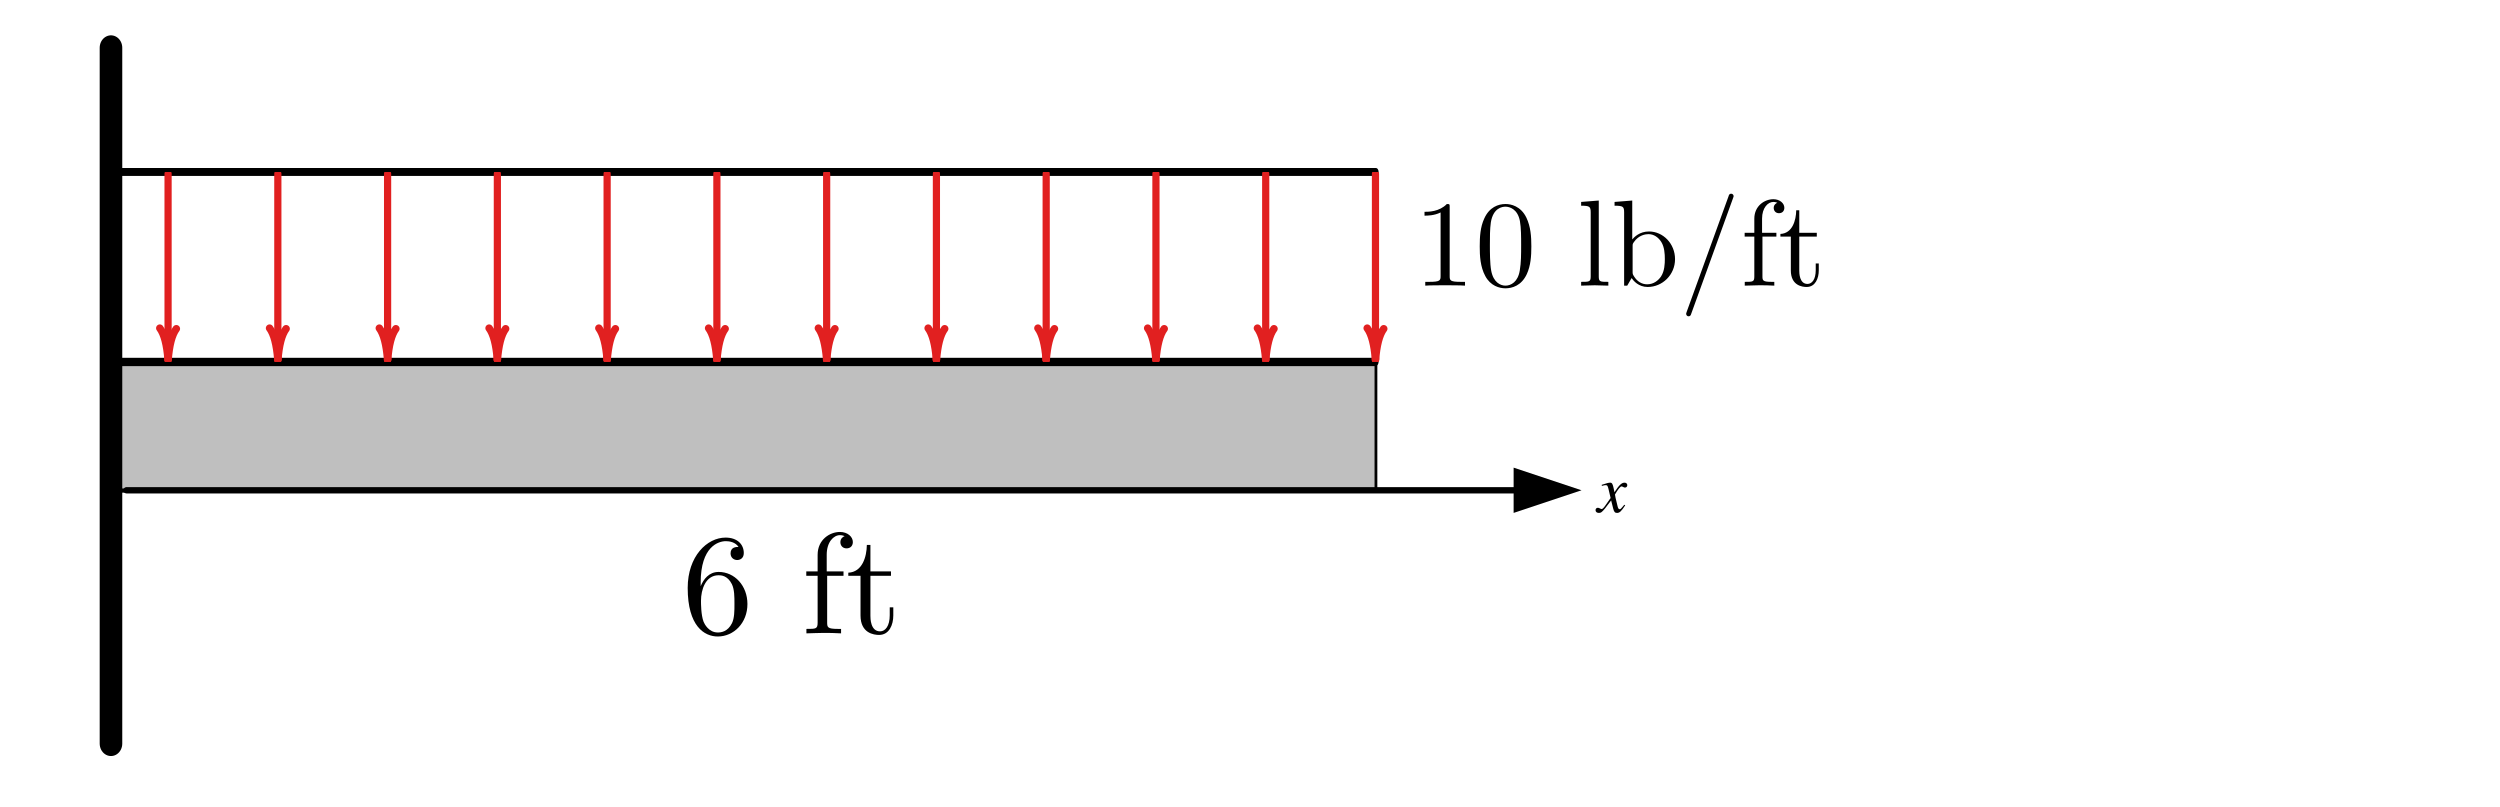
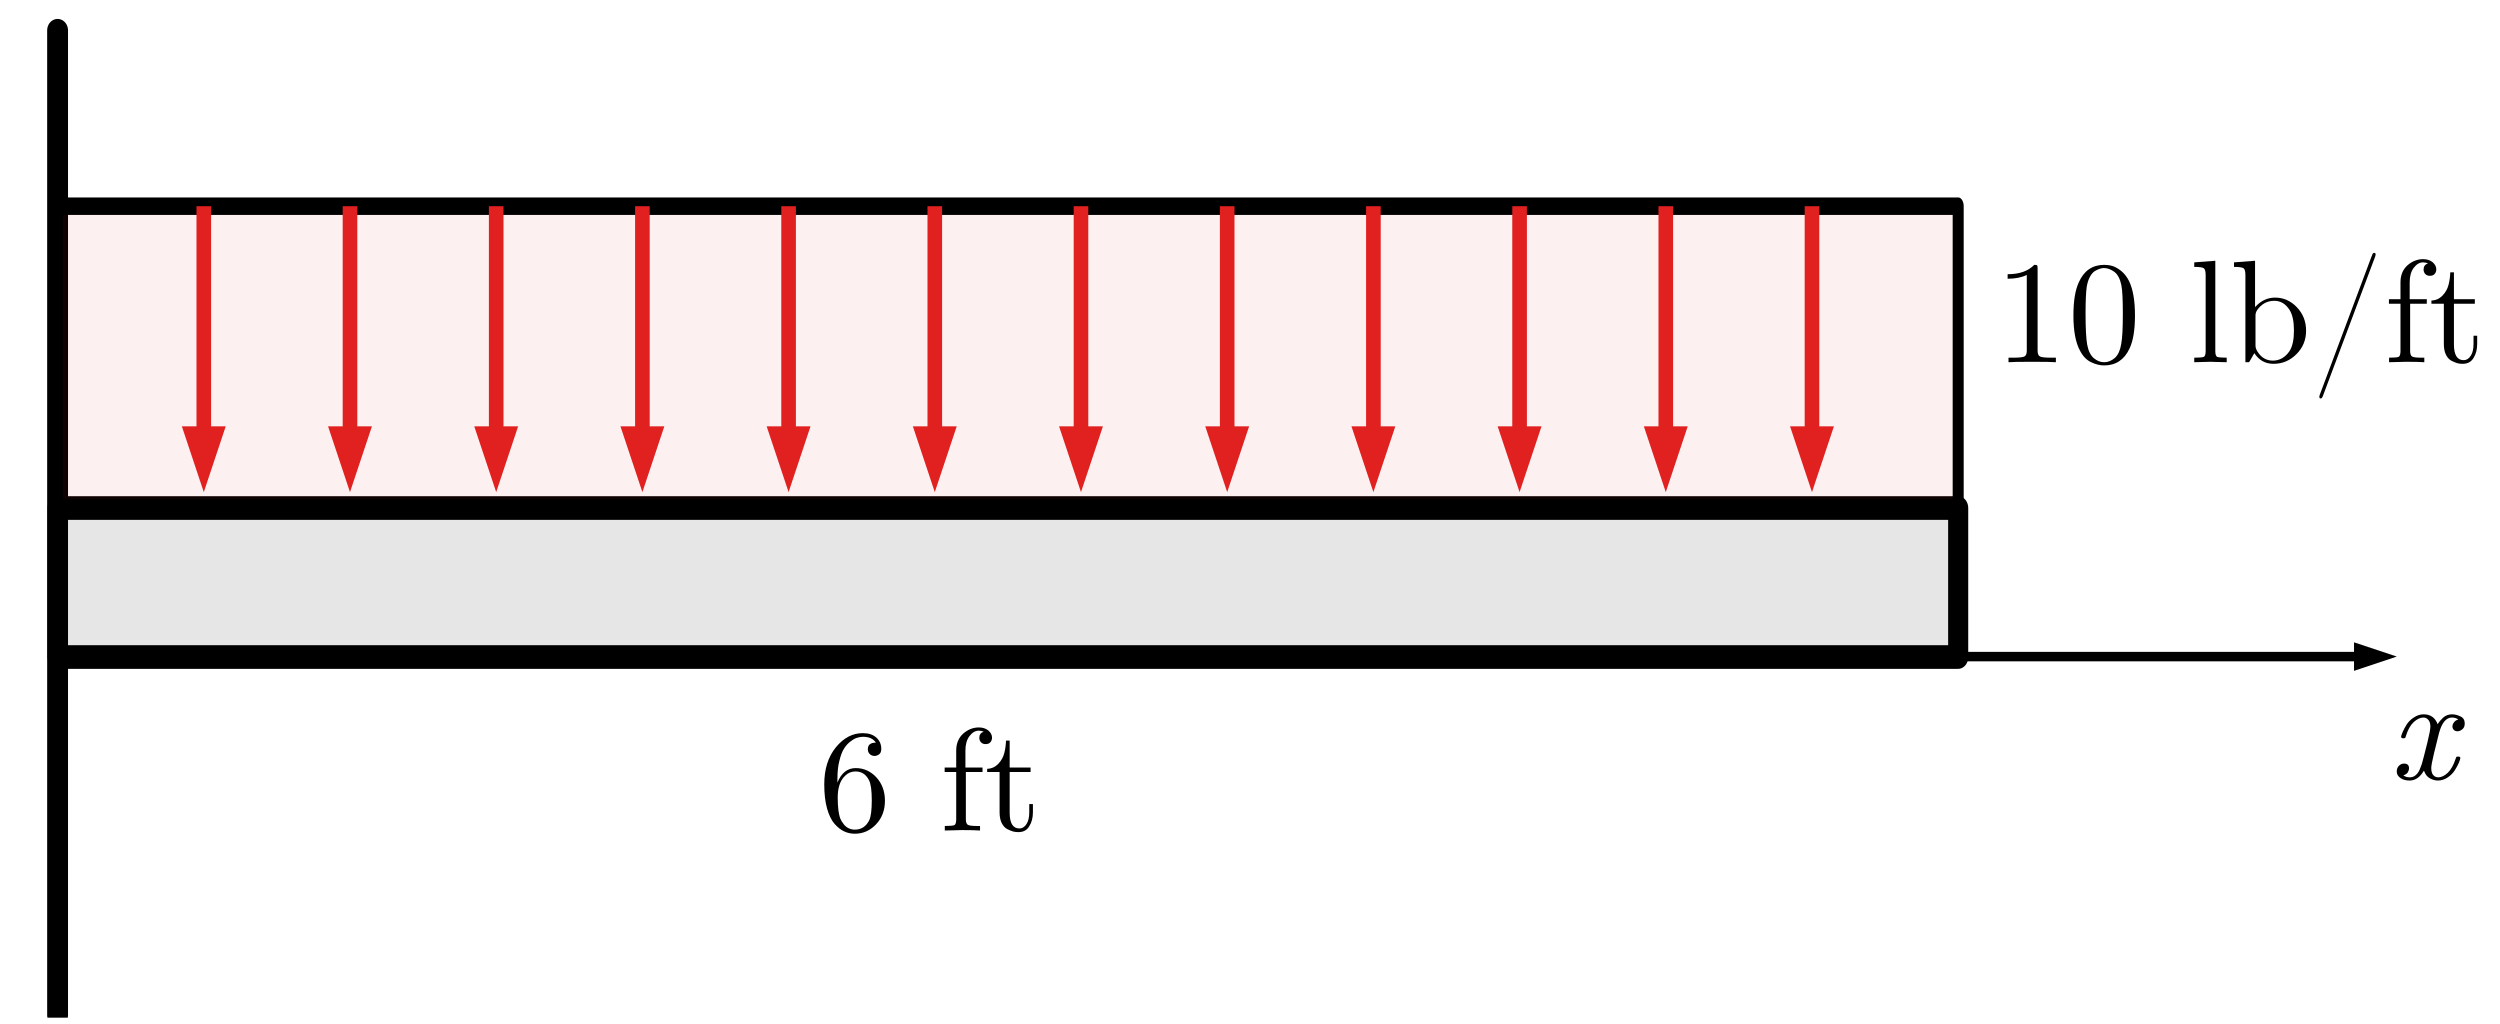
- <svg xmlns="http://www.w3.org/2000/svg" width="100%" height="100%" viewBox="0 0 3734 1205" version="1.1" xml:space="preserve" style="fill-rule:evenodd;clip-rule:evenodd;stroke-linecap:round;stroke-linejoin:round;stroke-miterlimit:1.5;">
-   <g id="Artboard1" transform="matrix(1.19809,0,0,1,-2066,-1346.46)">
-     <rect x="1724.41" y="1346.46" width="3094.49" height="1204.72" style="fill:none;" />
-     <g transform="matrix(0.556319,0,0,1,811.455,0.456693)">
-       <rect x="1889.76" y="1889.76" width="2834.65" height="188.976" style="fill:rgb(191,191,191);stroke:black;stroke-width:6.25px;" />
-     </g>
-     <g transform="matrix(0.556319,0,0,1,811.455,-2.97853)">
-       <rect x="1889.76" y="1606.3" width="2834.65" height="283.465" style="fill:none;stroke:black;stroke-width:11.81px;" />
-     </g>
-     <g transform="matrix(0.834659,0,0,1.1,285.457,-141.276)">
-       <path d="M1889.76,1417.32L1889.76,2362.2" style="fill:none;stroke:black;stroke-width:33.71px;" />
-     </g>
-     <g transform="matrix(0.564622,0,0,1,1775.44,1440.94)">
-       <g transform="matrix(1.47826,-0,-0,1,-90.38,-94.4882)">
-         <path d="M2260.76,698.469L2362.2,732.283L2260.76,766.098L2260.76,698.469Z" />
-         <path d="M188.976,732.283L2281.05,732.283" style="fill:none;stroke:black;stroke-width:9.45px;" />
-       </g>
-     </g>
-     <g transform="matrix(0.834659,0,0,1,837.174,1440.94)">
-       <text x="3448.82px" y="670.526px" style="font-family:'Times-Italic', 'Times';font-style:italic;font-size:100px;">x</text>
-     </g>
-     <g transform="matrix(4.26246,0,0,5.10683,3490.53,1624.25)">
-       <g id="surface1">
+ <svg xmlns="http://www.w3.org/2000/svg" width="100%" height="100%" viewBox="0 0 171 70" version="1.1" xml:space="preserve" style="fill-rule:evenodd;clip-rule:evenodd;stroke-linecap:round;stroke-linejoin:round;stroke-miterlimit:1.5;">
+   <g transform="matrix(1,0,0,1,-715,-99)">
+     <g id="rectangle-load" transform="matrix(1,0,0,1,433.951,92.1826)">
+       <rect x="281.989" y="7.574" width="169.48" height="68.853" style="fill:none;" />
+       <clipPath id="_clip1">
+         <rect x="281.989" y="7.574" width="169.48" height="68.853" />
+       </clipPath>
+       <g clip-path="url(#_clip1)">
+         <g transform="matrix(0.0458611,0,0,0.0539287,198.322,-60.3456)">
+           <rect x="1889.76" y="1889.76" width="2834.65" height="188.976" style="fill:rgb(230,230,230);stroke:black;stroke-width:29.97px;" />
+         </g>
+         <g transform="matrix(0.0648016,0,0,0.0712817,162.529,-92.132)">
+           <path d="M1889.76,1417.32L1889.76,2362.2" style="fill:none;stroke:black;stroke-width:22.02px;" />
+         </g>
+         <g transform="matrix(0.0493357,0,0,0.0648016,277.17,10.3983)">
+           <g transform="matrix(20.2693,-0,-0,15.4317,78.6264,-55.2602)">
+             <path d="M161.015,43.936L163.94,44.911L161.015,45.886L161.015,43.936Z" />
+             <path d="M5.444,44.911L161.6,44.911" style="fill:none;stroke:black;stroke-width:0.65px;" />
+           </g>
+         </g>
+         <g transform="matrix(1,0,0,1,-38.2304,-1.90346)">
+           <g transform="matrix(10,0,0,10,482.687,62)">
+             <path d="M0.053,-0.051C0.053,-0.067 0.058,-0.08 0.068,-0.09C0.078,-0.1 0.09,-0.105 0.103,-0.105C0.126,-0.105 0.137,-0.094 0.137,-0.073C0.137,-0.064 0.134,-0.054 0.128,-0.044C0.121,-0.035 0.111,-0.028 0.098,-0.025C0.109,-0.016 0.123,-0.011 0.14,-0.011L0.142,-0.011C0.156,-0.011 0.169,-0.015 0.179,-0.023C0.19,-0.031 0.2,-0.043 0.208,-0.06C0.215,-0.077 0.221,-0.091 0.225,-0.104C0.229,-0.118 0.234,-0.135 0.239,-0.156C0.247,-0.188 0.255,-0.219 0.262,-0.247C0.276,-0.304 0.283,-0.341 0.283,-0.357C0.283,-0.377 0.279,-0.392 0.27,-0.403C0.261,-0.414 0.25,-0.42 0.235,-0.42C0.213,-0.42 0.191,-0.409 0.168,-0.388C0.146,-0.367 0.129,-0.336 0.116,-0.295C0.114,-0.287 0.112,-0.282 0.11,-0.28C0.109,-0.279 0.105,-0.278 0.098,-0.278C0.088,-0.278 0.083,-0.281 0.083,-0.288C0.083,-0.295 0.087,-0.306 0.094,-0.322C0.101,-0.338 0.11,-0.355 0.122,-0.374C0.134,-0.392 0.15,-0.408 0.171,-0.421C0.192,-0.435 0.214,-0.442 0.237,-0.442C0.284,-0.442 0.316,-0.419 0.333,-0.374C0.341,-0.389 0.354,-0.404 0.37,-0.419C0.387,-0.434 0.407,-0.442 0.431,-0.442C0.451,-0.442 0.47,-0.437 0.49,-0.427C0.509,-0.418 0.518,-0.402 0.518,-0.379C0.518,-0.362 0.513,-0.349 0.502,-0.34C0.491,-0.331 0.48,-0.326 0.469,-0.326C0.457,-0.326 0.448,-0.33 0.443,-0.336C0.437,-0.343 0.434,-0.35 0.434,-0.358C0.434,-0.361 0.434,-0.365 0.435,-0.369C0.436,-0.374 0.439,-0.38 0.446,-0.389C0.453,-0.398 0.462,-0.403 0.474,-0.406C0.463,-0.415 0.449,-0.42 0.43,-0.42C0.391,-0.42 0.361,-0.384 0.342,-0.313C0.326,-0.248 0.315,-0.202 0.308,-0.176C0.295,-0.122 0.289,-0.088 0.289,-0.075C0.289,-0.052 0.294,-0.035 0.303,-0.026C0.312,-0.016 0.323,-0.011 0.336,-0.011C0.359,-0.011 0.381,-0.022 0.403,-0.043C0.425,-0.065 0.442,-0.096 0.455,-0.136C0.458,-0.144 0.46,-0.149 0.461,-0.151C0.463,-0.152 0.467,-0.153 0.473,-0.153C0.483,-0.153 0.488,-0.15 0.488,-0.143C0.488,-0.137 0.484,-0.126 0.478,-0.111C0.471,-0.095 0.462,-0.078 0.45,-0.059C0.438,-0.04 0.422,-0.024 0.401,-0.01C0.38,0.004 0.358,0.011 0.334,0.011C0.316,0.011 0.298,0.006 0.28,-0.004C0.261,-0.014 0.248,-0.032 0.239,-0.057C0.213,-0.012 0.18,0.011 0.141,0.011C0.117,0.011 0.096,0.006 0.079,-0.006C0.062,-0.017 0.053,-0.032 0.053,-0.051Z" style="fill-rule:nonzero;" />
+           </g>
+         </g>
        <g>
-           <g>
-             <g id="glyph0-1" transform="matrix(1,0,0,1,-0.8998,29.147)">
-               <path d="M10.547,-22.953C10.547,-23.813 10.547,-23.875 9.719,-23.875C7.5,-21.594 4.344,-21.594 3.188,-21.594L3.188,-20.469C3.906,-20.469 6.031,-20.469 7.891,-21.406L7.891,-2.828C7.891,-1.547 7.781,-1.109 4.547,-1.109L3.406,-1.109L3.406,0C4.656,-0.109 7.781,-0.109 9.219,-0.109C10.656,-0.109 13.766,-0.109 15.031,0L15.031,-1.109L13.875,-1.109C10.656,-1.109 10.547,-1.5 10.547,-2.828L10.547,-22.953Z" style="fill-rule:nonzero;" />
-             </g>
-             <g id="glyph0-2" transform="matrix(1,0,0,1,17.0329,29.147)">
-               <path d="M16.5,-11.469C16.5,-14.344 16.313,-17.219 15.063,-19.859C13.406,-23.313 10.469,-23.875 8.969,-23.875C6.813,-23.875 4.203,-22.953 2.719,-19.609C1.578,-17.141 1.406,-14.344 1.406,-11.469C1.406,-8.781 1.547,-5.563 3.016,-2.828C4.547,0.078 7.172,0.781 8.922,0.781C10.859,0.781 13.594,0.031 15.172,-3.375C16.313,-5.844 16.5,-8.641 16.5,-11.469ZM8.922,0C7.531,0 5.422,-0.891 4.766,-4.344C4.375,-6.484 4.375,-9.797 4.375,-11.906C4.375,-14.203 4.375,-16.563 4.656,-18.5C5.344,-22.766 8.031,-23.094 8.922,-23.094C10.109,-23.094 12.484,-22.453 13.156,-18.891C13.516,-16.891 13.516,-14.172 13.516,-11.906C13.516,-9.219 13.516,-6.781 13.125,-4.484C12.594,-1.078 10.547,0 8.922,0Z" style="fill-rule:nonzero;" />
+           <g transform="matrix(0.0458611,0,0,0.0728355,198.322,-96.075)">
+             <rect x="1889.76" y="1606.3" width="2834.65" height="283.465" style="fill:rgb(225,32,32);fill-opacity:0.07;stroke:black;stroke-width:16.43px;" />
+           </g>
+           <g transform="matrix(1,0,0,1.30401,-36.6982,-1.2476)">
+             <g transform="matrix(1,-0,-0,0.766866,317.747,6.18477)">
+               <path d="M12.44,29.163L13.94,33.663L15.44,29.163L12.44,29.163Z" style="fill:rgb(225,32,32);" />
+               <path d="M13.94,30.063L13.94,14.103" style="fill:none;stroke:rgb(225,32,32);stroke-width:1px;stroke-linecap:butt;" />
            </g>
          </g>
-           <g transform="matrix(1,0,0,1,46.9087,29.147)">
-             <g id="glyph0-3">
-               <path d="M6.344,-24.891L1.188,-24.484L1.188,-23.375C3.688,-23.375 3.984,-23.125 3.984,-21.375L3.984,-2.719C3.984,-1.109 3.578,-1.109 1.188,-1.109L1.188,0C2.359,-0.031 4.266,-0.109 5.156,-0.109C6.063,-0.109 7.813,-0.031 9.141,0L9.141,-1.109C6.734,-1.109 6.344,-1.109 6.344,-2.719L6.344,-24.891Z" style="fill-rule:nonzero;" />
+           <g transform="matrix(1,0,0,1.30401,-26.6982,-1.2476)">
+             <g transform="matrix(1,-0,-0,0.766866,307.747,6.18477)">
+               <path d="M22.44,29.163L23.94,33.663L25.44,29.163L22.44,29.163Z" style="fill:rgb(225,32,32);" />
+               <path d="M23.94,30.063L23.94,14.103" style="fill:none;stroke:rgb(225,32,32);stroke-width:1px;stroke-linecap:butt;" />
            </g>
          </g>
-           <g transform="matrix(1,0,0,1,56.8721,29.147)">
-             <g id="glyph0-4">
-               <path d="M6.172,-13.516L6.172,-24.891L1,-24.484L1,-23.375C3.516,-23.375 3.797,-23.125 3.797,-21.375L3.797,0L4.703,0C4.734,-0.031 5.016,-0.531 5.984,-2.219C6.531,-1.406 8.031,0.391 10.688,0.391C14.953,0.391 18.688,-3.125 18.688,-7.75C18.688,-12.297 15.172,-15.844 11.078,-15.844C8.281,-15.844 6.734,-14.172 6.172,-13.516ZM6.281,-4.094L6.281,-11.469C6.281,-12.156 6.281,-12.188 6.672,-12.766C8.063,-14.781 10.047,-15.063 10.906,-15.063C12.516,-15.063 13.813,-14.125 14.672,-12.766C15.594,-11.297 15.703,-9.25 15.703,-7.781C15.703,-6.453 15.641,-4.297 14.594,-2.688C13.844,-1.578 12.484,-0.391 10.547,-0.391C8.922,-0.391 7.641,-1.25 6.781,-2.578C6.281,-3.328 6.281,-3.438 6.281,-4.094Z" style="fill-rule:nonzero;" />
+           <g transform="matrix(1,0,0,1.30401,-16.6982,-1.2476)">
+             <g transform="matrix(1,-0,-0,0.766866,297.747,6.18477)">
+               <path d="M32.44,29.163L33.94,33.663L35.44,29.163L32.44,29.163Z" style="fill:rgb(225,32,32);" />
+               <path d="M33.94,30.063L33.94,14.103" style="fill:none;stroke:rgb(225,32,32);stroke-width:1px;stroke-linecap:butt;" />
            </g>
          </g>
-           <g>
-             <g id="glyph0-5" transform="matrix(1,0,0,1,76.7989,29.147)">
-               <path d="M15.703,-25.531C15.891,-26 15.891,-26.109 15.891,-26.172C15.891,-26.578 15.563,-26.891 15.172,-26.891C14.672,-26.891 14.516,-26.531 14.422,-26.172L2.188,7.609C2.016,8.063 2.016,8.172 2.016,8.25C2.016,8.641 2.328,8.969 2.719,8.969C3.234,8.969 3.375,8.609 3.484,8.25L15.703,-25.531Z" style="fill-rule:nonzero;" />
-             </g>
-             <g id="glyph0-6" transform="matrix(1,0,0,1,94.7316,29.147)">
-               <path d="M6.281,-15.453L6.281,-19.609C6.281,-22.766 8,-24.484 9.578,-24.484C9.688,-24.484 10.219,-24.484 10.75,-24.234C10.328,-24.094 9.688,-23.625 9.688,-22.734C9.688,-21.906 10.25,-21.188 11.219,-21.188C12.266,-21.188 12.797,-21.906 12.797,-22.766C12.797,-24.094 11.469,-25.281 9.578,-25.281C7.063,-25.281 4.016,-23.375 4.016,-19.578L4.016,-15.453L1.188,-15.453L1.188,-14.344L4.016,-14.344L4.016,-2.719C4.016,-1.109 3.625,-1.109 1.219,-1.109L1.219,0C2.625,-0.031 4.297,-0.109 5.313,-0.109C6.734,-0.109 8.422,-0.109 9.859,0L9.859,-1.109L9.109,-1.109C6.453,-1.109 6.391,-1.5 6.391,-2.797L6.391,-14.344L10.469,-14.344L10.469,-15.453L6.281,-15.453Z" style="fill-rule:nonzero;" />
+           <g transform="matrix(1,0,0,1.30401,-6.6982,-1.2476)">
+             <g transform="matrix(1,-0,-0,0.766866,287.747,6.18477)">
+               <path d="M42.44,29.163L43.94,33.663L45.44,29.163L42.44,29.163Z" style="fill:rgb(225,32,32);" />
+               <path d="M43.94,30.063L43.94,14.103" style="fill:none;stroke:rgb(225,32,32);stroke-width:1px;stroke-linecap:butt;" />
            </g>
          </g>
-           <g>
-             <g transform="matrix(1,0,0,1,105.692,29.147)">
-               <g id="glyph0-7">
-                 <path d="M6.203,-14.344L11.328,-14.344L11.328,-15.453L6.203,-15.453L6.203,-22.047L5.313,-22.047C5.266,-19.109 4.203,-15.281 0.688,-15.125L0.688,-14.344L3.734,-14.344L3.734,-4.453C3.734,-0.031 7.063,0.391 8.359,0.391C10.906,0.391 11.906,-2.156 11.906,-4.453L11.906,-6.484L11.016,-6.484L11.016,-4.516C11.016,-1.859 9.938,-0.5 8.609,-0.5C6.203,-0.5 6.203,-3.766 6.203,-4.375L6.203,-14.344Z" style="fill-rule:nonzero;" />
-               </g>
+           <g transform="matrix(1,0,0,1.30401,3.3018,-1.2476)">
+             <g transform="matrix(1,-0,-0,0.766866,277.747,6.18477)">
+               <path d="M52.44,29.163L53.94,33.663L55.44,29.163L52.44,29.163Z" style="fill:rgb(225,32,32);" />
+               <path d="M53.94,30.063L53.94,14.103" style="fill:none;stroke:rgb(225,32,32);stroke-width:1px;stroke-linecap:butt;" />
+             </g>
+           </g>
+           <g transform="matrix(1,0,0,1.30401,13.3018,-1.2476)">
+             <g transform="matrix(1,-0,-0,0.766866,267.747,6.18477)">
+               <path d="M62.44,29.163L63.94,33.663L65.44,29.163L62.44,29.163Z" style="fill:rgb(225,32,32);" />
+               <path d="M63.94,30.063L63.94,14.103" style="fill:none;stroke:rgb(225,32,32);stroke-width:1px;stroke-linecap:butt;" />
+             </g>
+           </g>
+           <g transform="matrix(1,0,0,1.30401,23.3018,-1.2476)">
+             <g transform="matrix(1,-0,-0,0.766866,257.747,6.18477)">
+               <path d="M72.44,29.163L73.94,33.663L75.44,29.163L72.44,29.163Z" style="fill:rgb(225,32,32);" />
+               <path d="M73.94,30.063L73.94,14.103" style="fill:none;stroke:rgb(225,32,32);stroke-width:1px;stroke-linecap:butt;" />
+             </g>
+           </g>
+           <g transform="matrix(1,0,0,1.30401,33.3018,-1.2476)">
+             <g transform="matrix(1,-0,-0,0.766866,247.747,6.18477)">
+               <path d="M82.44,29.163L83.94,33.663L85.44,29.163L82.44,29.163Z" style="fill:rgb(225,32,32);" />
+               <path d="M83.94,30.063L83.94,14.103" style="fill:none;stroke:rgb(225,32,32);stroke-width:1px;stroke-linecap:butt;" />
+             </g>
+           </g>
+           <g transform="matrix(1,0,0,1.30401,43.3018,-1.2476)">
+             <g transform="matrix(1,-0,-0,0.766866,237.747,6.18477)">
+               <path d="M92.44,29.163L93.94,33.663L95.44,29.163L92.44,29.163Z" style="fill:rgb(225,32,32);" />
+               <path d="M93.94,30.063L93.94,14.103" style="fill:none;stroke:rgb(225,32,32);stroke-width:1px;stroke-linecap:butt;" />
+             </g>
+           </g>
+           <g transform="matrix(1,0,0,1.30401,53.3018,-1.2476)">
+             <g transform="matrix(1,-0,-0,0.766866,227.747,6.18477)">
+               <path d="M102.44,29.163L103.94,33.663L105.44,29.163L102.44,29.163Z" style="fill:rgb(225,32,32);" />
+               <path d="M103.94,30.063L103.94,14.103" style="fill:none;stroke:rgb(225,32,32);stroke-width:1px;stroke-linecap:butt;" />
+             </g>
+           </g>
+           <g transform="matrix(1,0,0,1.30401,63.3018,-1.2476)">
+             <g transform="matrix(1,-0,-0,0.766866,217.747,6.18477)">
+               <path d="M112.44,29.163L113.94,33.663L115.44,29.163L112.44,29.163Z" style="fill:rgb(225,32,32);" />
+               <path d="M113.94,30.063L113.94,14.103" style="fill:none;stroke:rgb(225,32,32);stroke-width:1px;stroke-linecap:butt;" />
+             </g>
+           </g>
+           <g transform="matrix(1,0,0,1.30401,73.3018,-1.2476)">
+             <g transform="matrix(1,-0,-0,0.766866,207.747,6.18477)">
+               <path d="M122.44,29.163L123.94,33.663L125.44,29.163L122.44,29.163Z" style="fill:rgb(225,32,32);" />
+               <path d="M123.94,30.063L123.94,14.103" style="fill:none;stroke:rgb(225,32,32);stroke-width:1px;stroke-linecap:butt;" />
            </g>
          </g>
        </g>
-       </g>
-     </g>
-     <g transform="matrix(5.00055,0,0,5.99113,2568.73,2126.21)">
-       <g id="surface11">
-         <g>
-           <g>
-             <g id="glyph0-11" transform="matrix(1,0,0,1,1.1002,27.747)">
-               <path d="M4.734,-11.766L4.734,-12.625C4.734,-21.688 9.188,-22.984 11.016,-22.984C11.875,-22.984 13.375,-22.766 14.172,-21.547C13.625,-21.547 12.188,-21.547 12.188,-19.938C12.188,-18.828 13.047,-18.281 13.844,-18.281C14.422,-18.281 15.484,-18.609 15.484,-20.016C15.484,-22.156 13.906,-23.875 10.938,-23.875C6.344,-23.875 1.5,-19.25 1.5,-11.328C1.5,-1.75 5.672,0.781 9,0.781C12.984,0.781 16.391,-2.578 16.391,-7.313C16.391,-11.875 13.203,-15.313 9.219,-15.313C6.781,-15.313 5.453,-13.484 4.734,-11.766ZM9,-0.219C6.734,-0.219 5.672,-2.359 5.453,-2.906C4.813,-4.594 4.813,-7.453 4.813,-8.109C4.813,-10.906 5.953,-14.484 9.188,-14.484C9.75,-14.484 11.406,-14.484 12.516,-12.266C13.156,-10.938 13.156,-9.109 13.156,-7.344C13.156,-5.625 13.156,-3.844 12.547,-2.547C11.469,-0.391 9.828,-0.219 9,-0.219Z" style="fill-rule:nonzero;" />
-             </g>
-             <g id="glyph0-21" transform="matrix(1,0,0,1,30.976,27.747)">
-               <path d="M6.281,-15.453L6.281,-19.609C6.281,-22.766 8,-24.484 9.578,-24.484C9.688,-24.484 10.219,-24.484 10.75,-24.234C10.328,-24.094 9.688,-23.625 9.688,-22.734C9.688,-21.906 10.25,-21.188 11.219,-21.188C12.266,-21.188 12.797,-21.906 12.797,-22.766C12.797,-24.094 11.469,-25.281 9.578,-25.281C7.063,-25.281 4.016,-23.375 4.016,-19.578L4.016,-15.453L1.188,-15.453L1.188,-14.344L4.016,-14.344L4.016,-2.719C4.016,-1.109 3.625,-1.109 1.219,-1.109L1.219,0C2.625,-0.031 4.297,-0.109 5.313,-0.109C6.734,-0.109 8.422,-0.109 9.859,0L9.859,-1.109L9.109,-1.109C6.453,-1.109 6.391,-1.5 6.391,-2.797L6.391,-14.344L10.469,-14.344L10.469,-15.453L6.281,-15.453Z" style="fill-rule:nonzero;" />
-             </g>
+         <g transform="matrix(1,0,0,1,-78.6784,-4.37562)">
+           <g transform="matrix(10,0,0,10,415.687,68)">
+             <path d="M0.042,-0.316C0.042,-0.421 0.069,-0.505 0.122,-0.57C0.175,-0.634 0.236,-0.666 0.305,-0.666C0.345,-0.666 0.376,-0.656 0.399,-0.635C0.421,-0.615 0.432,-0.589 0.432,-0.558C0.432,-0.541 0.427,-0.528 0.417,-0.521C0.407,-0.514 0.397,-0.51 0.386,-0.51C0.374,-0.51 0.363,-0.514 0.354,-0.522C0.345,-0.53 0.34,-0.542 0.34,-0.556C0.34,-0.586 0.358,-0.601 0.395,-0.601C0.378,-0.628 0.348,-0.641 0.307,-0.641C0.294,-0.641 0.282,-0.639 0.269,-0.635C0.256,-0.632 0.241,-0.624 0.224,-0.611C0.207,-0.599 0.192,-0.583 0.179,-0.563C0.166,-0.544 0.155,-0.516 0.146,-0.479C0.136,-0.442 0.132,-0.4 0.132,-0.352L0.132,-0.328C0.159,-0.394 0.201,-0.427 0.257,-0.427C0.313,-0.427 0.36,-0.405 0.399,-0.363C0.438,-0.32 0.457,-0.267 0.457,-0.204C0.457,-0.139 0.437,-0.085 0.396,-0.042C0.356,0 0.308,0.022 0.251,0.022C0.226,0.022 0.201,0.017 0.178,0.006C0.156,-0.004 0.133,-0.022 0.112,-0.046C0.091,-0.07 0.074,-0.105 0.061,-0.151C0.048,-0.198 0.042,-0.252 0.042,-0.316ZM0.134,-0.226C0.134,-0.161 0.14,-0.112 0.152,-0.081C0.154,-0.076 0.157,-0.07 0.161,-0.063C0.166,-0.055 0.172,-0.047 0.179,-0.038C0.187,-0.029 0.197,-0.021 0.21,-0.015C0.223,-0.009 0.236,-0.006 0.251,-0.006C0.296,-0.006 0.329,-0.028 0.35,-0.071C0.361,-0.095 0.367,-0.14 0.367,-0.205C0.367,-0.272 0.361,-0.317 0.349,-0.342C0.329,-0.383 0.298,-0.404 0.256,-0.404C0.228,-0.404 0.204,-0.394 0.185,-0.375C0.165,-0.356 0.152,-0.333 0.145,-0.308C0.137,-0.282 0.134,-0.255 0.134,-0.226Z" style="fill-rule:nonzero;" />
          </g>
-           <g>
-             <g transform="matrix(1,0,0,1,41.9508,27.747)">
-               <g id="glyph0-31">
-                 <path d="M6.203,-14.344L11.328,-14.344L11.328,-15.453L6.203,-15.453L6.203,-22.047L5.313,-22.047C5.266,-19.109 4.203,-15.281 0.688,-15.125L0.688,-14.344L3.734,-14.344L3.734,-4.453C3.734,-0.031 7.063,0.391 8.359,0.391C10.906,0.391 11.906,-2.156 11.906,-4.453L11.906,-6.484L11.016,-6.484L11.016,-4.516C11.016,-1.859 9.938,-0.5 8.609,-0.5C6.203,-0.5 6.203,-3.766 6.203,-4.375L6.203,-14.344Z" style="fill-rule:nonzero;" />
-               </g>
-             </g>
+           <g transform="matrix(10,0,0,10,424.012,68)">
+             <path d="M0.033,-0.4L0.033,-0.431L0.112,-0.431L0.112,-0.546C0.112,-0.595 0.128,-0.634 0.16,-0.663C0.192,-0.691 0.228,-0.705 0.267,-0.705C0.293,-0.705 0.315,-0.698 0.332,-0.684C0.348,-0.67 0.357,-0.654 0.357,-0.635C0.357,-0.622 0.353,-0.612 0.345,-0.603C0.338,-0.595 0.327,-0.591 0.313,-0.591C0.3,-0.591 0.289,-0.595 0.281,-0.604C0.274,-0.612 0.27,-0.622 0.27,-0.634C0.27,-0.655 0.28,-0.669 0.3,-0.676C0.29,-0.68 0.279,-0.683 0.267,-0.683C0.243,-0.683 0.222,-0.671 0.203,-0.646C0.184,-0.621 0.175,-0.588 0.175,-0.547L0.175,-0.431L0.292,-0.431L0.292,-0.4L0.178,-0.4L0.178,-0.078C0.178,-0.059 0.182,-0.046 0.19,-0.04C0.198,-0.034 0.219,-0.031 0.254,-0.031L0.275,-0.031L0.275,-0C0.248,-0.002 0.206,-0.003 0.148,-0.003C0.14,-0.003 0.129,-0.003 0.117,-0.002C0.104,-0.002 0.09,-0.002 0.073,-0.001C0.056,-0 0.043,-0 0.034,-0L0.034,-0.031C0.07,-0.031 0.091,-0.033 0.1,-0.037C0.108,-0.042 0.112,-0.055 0.112,-0.076L0.112,-0.4L0.033,-0.4Z" style="fill-rule:nonzero;" />
+           </g>
+           <g transform="matrix(10,0,0,10,427.059,68)">
+             <path d="M0.019,-0.4L0.019,-0.422C0.05,-0.423 0.075,-0.435 0.095,-0.456C0.116,-0.478 0.129,-0.502 0.136,-0.529C0.143,-0.556 0.147,-0.584 0.148,-0.615L0.173,-0.615L0.173,-0.431L0.316,-0.431L0.316,-0.4L0.173,-0.4L0.173,-0.122C0.173,-0.05 0.195,-0.014 0.24,-0.014C0.259,-0.014 0.275,-0.024 0.288,-0.044C0.301,-0.063 0.307,-0.091 0.307,-0.126L0.307,-0.181L0.332,-0.181L0.332,-0.124C0.332,-0.088 0.324,-0.056 0.307,-0.029C0.291,-0.002 0.266,0.011 0.233,0.011C0.221,0.011 0.209,0.01 0.197,0.007C0.185,0.003 0.171,-0.002 0.156,-0.01C0.141,-0.018 0.128,-0.032 0.118,-0.052C0.109,-0.071 0.104,-0.095 0.104,-0.124L0.104,-0.4L0.019,-0.4Z" style="fill-rule:nonzero;" />
          </g>
        </g>
-       </g>
-     </g>
-     <g>
-       <g transform="matrix(2.96614e-15,57.8499,-3.47775,3.01925e-16,3959.07,-20148.2)">
-         <rect x="376" y="144" width="4.9" height="11" style="fill:none;" />
-         <clipPath id="_clip1">
-           <rect x="376" y="144" width="4.9" height="11" />
-         </clipPath>
-         <g clip-path="url(#_clip1)">
-           <g transform="matrix(0.0682949,0,-4.33051e-33,1.22573,353.189,-52.6874)">
-             <g transform="matrix(1,0,0,0.773585,2,26.8679)">
-               <path d="M403,178.5C397.599,178.061 393.529,177.085 391.268,175.38" style="fill:none;stroke:rgb(225,32,32);stroke-width:2.84px;" />
+         <g transform="matrix(1,0,0,1,80.794,-42.4069)">
+           <g id="surface1">
+             <g transform="matrix(10,0,0,10,336.687,74)">
+               <path d="M0.089,-0.571L0.089,-0.602C0.169,-0.602 0.23,-0.623 0.271,-0.666C0.282,-0.666 0.289,-0.665 0.291,-0.662C0.293,-0.66 0.294,-0.652 0.294,-0.64L0.294,-0.079C0.294,-0.059 0.299,-0.046 0.309,-0.04C0.318,-0.034 0.345,-0.031 0.387,-0.031L0.419,-0.031L0.419,-0C0.396,-0.002 0.341,-0.003 0.257,-0.003C0.172,-0.003 0.118,-0.002 0.095,-0L0.095,-0.031L0.127,-0.031C0.169,-0.031 0.195,-0.034 0.205,-0.04C0.215,-0.046 0.22,-0.059 0.22,-0.079L0.22,-0.597C0.185,-0.58 0.142,-0.571 0.089,-0.571Z" style="fill-rule:nonzero;" />
            </g>
-             <g transform="matrix(1,0,0,-0.773585,1.77402,303.038)">
-               <path d="M403,178.5C397.599,178.061 393.529,177.085 391.268,175.38" style="fill:none;stroke:rgb(225,32,32);stroke-width:2.84px;" />
+             <g transform="matrix(10,0,0,10,341.687,74)">
+               <path d="M0.039,-0.32C0.039,-0.418 0.051,-0.493 0.076,-0.547C0.111,-0.626 0.169,-0.666 0.25,-0.666C0.267,-0.666 0.285,-0.664 0.303,-0.659C0.321,-0.654 0.342,-0.643 0.365,-0.625C0.387,-0.607 0.406,-0.583 0.42,-0.554C0.447,-0.498 0.46,-0.419 0.46,-0.32C0.46,-0.222 0.448,-0.147 0.423,-0.094C0.387,-0.017 0.329,0.022 0.249,0.022C0.219,0.022 0.189,0.014 0.158,-0.001C0.128,-0.016 0.103,-0.042 0.084,-0.079C0.054,-0.134 0.039,-0.214 0.039,-0.32ZM0.122,-0.332C0.122,-0.231 0.126,-0.161 0.133,-0.121C0.141,-0.078 0.156,-0.047 0.178,-0.028C0.201,-0.009 0.224,-0 0.249,-0C0.276,-0 0.3,-0.01 0.323,-0.03C0.345,-0.05 0.359,-0.082 0.366,-0.125C0.374,-0.168 0.377,-0.237 0.377,-0.332C0.377,-0.425 0.374,-0.49 0.367,-0.527C0.358,-0.57 0.342,-0.601 0.319,-0.618C0.296,-0.635 0.272,-0.644 0.249,-0.644C0.24,-0.644 0.231,-0.643 0.222,-0.64C0.213,-0.638 0.201,-0.632 0.188,-0.625C0.175,-0.618 0.163,-0.604 0.153,-0.586C0.142,-0.567 0.135,-0.544 0.13,-0.516C0.125,-0.48 0.122,-0.419 0.122,-0.332Z" style="fill-rule:nonzero;" />
            </g>
-           </g>
-           <g transform="matrix(0.0205166,-9.51871e-18,1.27955e-18,-0.24,373.63,177.82)">
-             <path d="M118,118L351.818,118" style="fill:none;fill-rule:nonzero;stroke:rgb(225,32,32);stroke-width:10.76px;stroke-miterlimit:10;" />
-           </g>
-         </g>
-       </g>
-       <g transform="matrix(2.96614e-15,57.8499,-3.47775,3.01925e-16,3822.23,-20148.2)">
-         <rect x="376" y="144" width="4.9" height="11" style="fill:none;" />
-         <clipPath id="_clip2">
-           <rect x="376" y="144" width="4.9" height="11" />
-         </clipPath>
-         <g clip-path="url(#_clip2)">
-           <g transform="matrix(0.0682949,0,-4.33051e-33,1.22573,353.189,-52.6874)">
-             <g transform="matrix(1,0,0,0.773585,2,26.8679)">
-               <path d="M403,178.5C397.599,178.061 393.529,177.085 391.268,175.38" style="fill:none;stroke:rgb(225,32,32);stroke-width:2.84px;" />
+             <g transform="matrix(10,0,0,10,350.012,74)">
+               <path d="M0.033,-0L0.033,-0.031C0.069,-0.031 0.09,-0.033 0.099,-0.037C0.107,-0.042 0.111,-0.055 0.111,-0.076L0.111,-0.596C0.111,-0.621 0.107,-0.636 0.098,-0.643C0.089,-0.649 0.068,-0.652 0.033,-0.652L0.033,-0.683L0.177,-0.694L0.177,-0.076C0.177,-0.055 0.181,-0.042 0.189,-0.037C0.198,-0.033 0.22,-0.031 0.255,-0.031L0.255,-0C0.247,-0 0.234,-0 0.217,-0.001C0.2,-0.002 0.186,-0.002 0.173,-0.002C0.161,-0.003 0.151,-0.003 0.144,-0.003C0.136,-0.003 0.099,-0.002 0.033,-0Z" style="fill-rule:nonzero;" />
            </g>
-             <g transform="matrix(1,0,0,-0.773585,1.77402,303.038)">
-               <path d="M403,178.5C397.599,178.061 393.529,177.085 391.268,175.38" style="fill:none;stroke:rgb(225,32,32);stroke-width:2.84px;" />
+             <g transform="matrix(10,0,0,10,352.781,74)">
+               <path d="M0.028,-0.652L0.028,-0.683L0.172,-0.694L0.172,-0.377C0.211,-0.42 0.256,-0.442 0.309,-0.442C0.366,-0.442 0.416,-0.42 0.458,-0.376C0.5,-0.332 0.521,-0.279 0.521,-0.216C0.521,-0.152 0.499,-0.099 0.455,-0.055C0.411,-0.011 0.359,0.011 0.298,0.011C0.243,0.011 0.199,-0.013 0.167,-0.062C0.144,-0.021 0.132,-0.001 0.131,-0L0.106,-0L0.106,-0.596C0.106,-0.621 0.102,-0.636 0.093,-0.643C0.084,-0.649 0.062,-0.652 0.028,-0.652ZM0.175,-0.114C0.175,-0.1 0.18,-0.086 0.189,-0.072C0.215,-0.031 0.25,-0.011 0.293,-0.011L0.294,-0.011C0.34,-0.011 0.378,-0.033 0.407,-0.075C0.428,-0.107 0.438,-0.154 0.438,-0.217C0.438,-0.279 0.428,-0.325 0.409,-0.356C0.382,-0.399 0.347,-0.42 0.304,-0.42C0.255,-0.42 0.216,-0.399 0.186,-0.356C0.179,-0.345 0.175,-0.333 0.175,-0.32L0.175,-0.114Z" style="fill-rule:nonzero;" />
            </g>
-           </g>
-           <g transform="matrix(0.0205166,-9.51871e-18,1.27955e-18,-0.24,373.63,177.82)">
-             <path d="M118,118L351.818,118" style="fill:none;fill-rule:nonzero;stroke:rgb(225,32,32);stroke-width:10.76px;stroke-miterlimit:10;" />
-           </g>
-         </g>
-       </g>
-       <g transform="matrix(2.96614e-15,57.8499,-3.47775,3.01925e-16,3685.39,-20148.2)">
-         <rect x="376" y="144" width="4.9" height="11" style="fill:none;" />
-         <clipPath id="_clip3">
-           <rect x="376" y="144" width="4.9" height="11" />
-         </clipPath>
-         <g clip-path="url(#_clip3)">
-           <g transform="matrix(0.0682949,0,-4.33051e-33,1.22573,353.189,-52.6874)">
-             <g transform="matrix(1,0,0,0.773585,2,26.8679)">
-               <path d="M403,178.5C397.599,178.061 393.529,177.085 391.268,175.38" style="fill:none;stroke:rgb(225,32,32);stroke-width:2.84px;" />
+             <g transform="matrix(10,0,0,10,358.328,74)">
+               <path d="M0.057,0.236C0.057,0.233 0.058,0.227 0.061,0.22L0.414,-0.723C0.414,-0.724 0.415,-0.726 0.417,-0.729C0.418,-0.733 0.419,-0.736 0.42,-0.739C0.421,-0.741 0.423,-0.743 0.425,-0.745C0.427,-0.747 0.43,-0.748 0.432,-0.748C0.439,-0.748 0.442,-0.744 0.442,-0.736C0.442,-0.735 0.441,-0.731 0.439,-0.723L0.085,0.221C0.081,0.233 0.078,0.24 0.075,0.243C0.073,0.246 0.07,0.248 0.066,0.248C0.06,0.248 0.057,0.244 0.057,0.236Z" style="fill-rule:nonzero;" />
            </g>
-             <g transform="matrix(1,0,0,-0.773585,1.77402,303.038)">
-               <path d="M403,178.5C397.599,178.061 393.529,177.085 391.268,175.38" style="fill:none;stroke:rgb(225,32,32);stroke-width:2.84px;" />
+             <g transform="matrix(10,0,0,10,363.328,74)">
+               <path d="M0.033,-0.4L0.033,-0.431L0.112,-0.431L0.112,-0.546C0.112,-0.595 0.128,-0.634 0.16,-0.663C0.192,-0.691 0.228,-0.705 0.267,-0.705C0.293,-0.705 0.315,-0.698 0.332,-0.684C0.348,-0.67 0.357,-0.654 0.357,-0.635C0.357,-0.622 0.353,-0.612 0.345,-0.603C0.338,-0.595 0.327,-0.591 0.313,-0.591C0.3,-0.591 0.289,-0.595 0.281,-0.604C0.274,-0.612 0.27,-0.622 0.27,-0.634C0.27,-0.655 0.28,-0.669 0.3,-0.676C0.29,-0.68 0.279,-0.683 0.267,-0.683C0.243,-0.683 0.222,-0.671 0.203,-0.646C0.184,-0.621 0.175,-0.588 0.175,-0.547L0.175,-0.431L0.292,-0.431L0.292,-0.4L0.178,-0.4L0.178,-0.078C0.178,-0.059 0.182,-0.046 0.19,-0.04C0.198,-0.034 0.219,-0.031 0.254,-0.031L0.275,-0.031L0.275,-0C0.248,-0.002 0.206,-0.003 0.148,-0.003C0.14,-0.003 0.129,-0.003 0.117,-0.002C0.104,-0.002 0.09,-0.002 0.073,-0.001C0.056,-0 0.043,-0 0.034,-0L0.034,-0.031C0.07,-0.031 0.091,-0.033 0.1,-0.037C0.108,-0.042 0.112,-0.055 0.112,-0.076L0.112,-0.4L0.033,-0.4Z" style="fill-rule:nonzero;" />
            </g>
-           </g>
-           <g transform="matrix(0.0205166,-9.51871e-18,1.27955e-18,-0.24,373.63,177.82)">
-             <path d="M118,118L351.818,118" style="fill:none;fill-rule:nonzero;stroke:rgb(225,32,32);stroke-width:10.76px;stroke-miterlimit:10;" />
-           </g>
-         </g>
-       </g>
-       <g transform="matrix(2.96614e-15,57.8499,-3.47775,3.01925e-16,3548.56,-20148.2)">
-         <rect x="376" y="144" width="4.9" height="11" style="fill:none;" />
-         <clipPath id="_clip4">
-           <rect x="376" y="144" width="4.9" height="11" />
-         </clipPath>
-         <g clip-path="url(#_clip4)">
-           <g transform="matrix(0.0682949,0,-4.33051e-33,1.22573,353.189,-52.6874)">
-             <g transform="matrix(1,0,0,0.773585,2,26.8679)">
-               <path d="M403,178.5C397.599,178.061 393.529,177.085 391.268,175.38" style="fill:none;stroke:rgb(225,32,32);stroke-width:2.84px;" />
+             <g transform="matrix(10,0,0,10,366.374,74)">
+               <path d="M0.019,-0.4L0.019,-0.422C0.05,-0.423 0.075,-0.435 0.095,-0.456C0.116,-0.478 0.129,-0.502 0.136,-0.529C0.143,-0.556 0.147,-0.584 0.148,-0.615L0.173,-0.615L0.173,-0.431L0.316,-0.431L0.316,-0.4L0.173,-0.4L0.173,-0.122C0.173,-0.05 0.195,-0.014 0.24,-0.014C0.259,-0.014 0.275,-0.024 0.288,-0.044C0.301,-0.063 0.307,-0.091 0.307,-0.126L0.307,-0.181L0.332,-0.181L0.332,-0.124C0.332,-0.088 0.324,-0.056 0.307,-0.029C0.291,-0.002 0.266,0.011 0.233,0.011C0.221,0.011 0.209,0.01 0.197,0.007C0.185,0.003 0.171,-0.002 0.156,-0.01C0.141,-0.018 0.128,-0.032 0.118,-0.052C0.109,-0.071 0.104,-0.095 0.104,-0.124L0.104,-0.4L0.019,-0.4Z" style="fill-rule:nonzero;" />
            </g>
-             <g transform="matrix(1,0,0,-0.773585,1.77402,303.038)">
-               <path d="M403,178.5C397.599,178.061 393.529,177.085 391.268,175.38" style="fill:none;stroke:rgb(225,32,32);stroke-width:2.84px;" />
-             </g>
-           </g>
-           <g transform="matrix(0.0205166,-9.51871e-18,1.27955e-18,-0.24,373.63,177.82)">
-             <path d="M118,118L351.818,118" style="fill:none;fill-rule:nonzero;stroke:rgb(225,32,32);stroke-width:10.76px;stroke-miterlimit:10;" />
-           </g>
-         </g>
-       </g>
-       <g transform="matrix(2.96614e-15,57.8499,-3.47775,3.01925e-16,3411.72,-20148.2)">
-         <rect x="376" y="144" width="4.9" height="11" style="fill:none;" />
-         <clipPath id="_clip5">
-           <rect x="376" y="144" width="4.9" height="11" />
-         </clipPath>
-         <g clip-path="url(#_clip5)">
-           <g transform="matrix(0.0682949,0,-4.33051e-33,1.22573,353.189,-52.6874)">
-             <g transform="matrix(1,0,0,0.773585,2,26.8679)">
-               <path d="M403,178.5C397.599,178.061 393.529,177.085 391.268,175.38" style="fill:none;stroke:rgb(225,32,32);stroke-width:2.84px;" />
-             </g>
-             <g transform="matrix(1,0,0,-0.773585,1.77402,303.038)">
-               <path d="M403,178.5C397.599,178.061 393.529,177.085 391.268,175.38" style="fill:none;stroke:rgb(225,32,32);stroke-width:2.84px;" />
-             </g>
-           </g>
-           <g transform="matrix(0.0205166,-9.51871e-18,1.27955e-18,-0.24,373.63,177.82)">
-             <path d="M118,118L351.818,118" style="fill:none;fill-rule:nonzero;stroke:rgb(225,32,32);stroke-width:10.76px;stroke-miterlimit:10;" />
-           </g>
-         </g>
-       </g>
-       <g transform="matrix(2.96614e-15,57.8499,-3.47775,3.01925e-16,3274.88,-20148.2)">
-         <rect x="376" y="144" width="4.9" height="11" style="fill:none;" />
-         <clipPath id="_clip6">
-           <rect x="376" y="144" width="4.9" height="11" />
-         </clipPath>
-         <g clip-path="url(#_clip6)">
-           <g transform="matrix(0.0682949,0,-4.33051e-33,1.22573,353.189,-52.6874)">
-             <g transform="matrix(1,0,0,0.773585,2,26.8679)">
-               <path d="M403,178.5C397.599,178.061 393.529,177.085 391.268,175.38" style="fill:none;stroke:rgb(225,32,32);stroke-width:2.84px;" />
-             </g>
-             <g transform="matrix(1,0,0,-0.773585,1.77402,303.038)">
-               <path d="M403,178.5C397.599,178.061 393.529,177.085 391.268,175.38" style="fill:none;stroke:rgb(225,32,32);stroke-width:2.84px;" />
-             </g>
-           </g>
-           <g transform="matrix(0.0205166,-9.51871e-18,1.27955e-18,-0.24,373.63,177.82)">
-             <path d="M118,118L351.818,118" style="fill:none;fill-rule:nonzero;stroke:rgb(225,32,32);stroke-width:10.76px;stroke-miterlimit:10;" />
-           </g>
-         </g>
-       </g>
-       <g transform="matrix(2.96614e-15,57.8499,-3.47775,3.01925e-16,3138.04,-20148.2)">
-         <rect x="376" y="144" width="4.9" height="11" style="fill:none;" />
-         <clipPath id="_clip7">
-           <rect x="376" y="144" width="4.9" height="11" />
-         </clipPath>
-         <g clip-path="url(#_clip7)">
-           <g transform="matrix(0.0682949,0,-4.33051e-33,1.22573,353.189,-52.6874)">
-             <g transform="matrix(1,0,0,0.773585,2,26.8679)">
-               <path d="M403,178.5C397.599,178.061 393.529,177.085 391.268,175.38" style="fill:none;stroke:rgb(225,32,32);stroke-width:2.84px;" />
-             </g>
-             <g transform="matrix(1,0,0,-0.773585,1.77402,303.038)">
-               <path d="M403,178.5C397.599,178.061 393.529,177.085 391.268,175.38" style="fill:none;stroke:rgb(225,32,32);stroke-width:2.84px;" />
-             </g>
-           </g>
-           <g transform="matrix(0.0205166,-9.51871e-18,1.27955e-18,-0.24,373.63,177.82)">
-             <path d="M118,118L351.818,118" style="fill:none;fill-rule:nonzero;stroke:rgb(225,32,32);stroke-width:10.76px;stroke-miterlimit:10;" />
-           </g>
-         </g>
-       </g>
-       <g transform="matrix(2.96614e-15,57.8499,-3.47775,3.01925e-16,3001.21,-20148.2)">
-         <rect x="376" y="144" width="4.9" height="11" style="fill:none;" />
-         <clipPath id="_clip8">
-           <rect x="376" y="144" width="4.9" height="11" />
-         </clipPath>
-         <g clip-path="url(#_clip8)">
-           <g transform="matrix(0.0682949,0,-4.33051e-33,1.22573,353.189,-52.6874)">
-             <g transform="matrix(1,0,0,0.773585,2,26.8679)">
-               <path d="M403,178.5C397.599,178.061 393.529,177.085 391.268,175.38" style="fill:none;stroke:rgb(225,32,32);stroke-width:2.84px;" />
-             </g>
-             <g transform="matrix(1,0,0,-0.773585,1.77402,303.038)">
-               <path d="M403,178.5C397.599,178.061 393.529,177.085 391.268,175.38" style="fill:none;stroke:rgb(225,32,32);stroke-width:2.84px;" />
-             </g>
-           </g>
-           <g transform="matrix(0.0205166,-9.51871e-18,1.27955e-18,-0.24,373.63,177.82)">
-             <path d="M118,118L351.818,118" style="fill:none;fill-rule:nonzero;stroke:rgb(225,32,32);stroke-width:10.76px;stroke-miterlimit:10;" />
-           </g>
-         </g>
-       </g>
-       <g transform="matrix(2.96614e-15,57.8499,-3.47775,3.01925e-16,2864.37,-20148.2)">
-         <rect x="376" y="144" width="4.9" height="11" style="fill:none;" />
-         <clipPath id="_clip9">
-           <rect x="376" y="144" width="4.9" height="11" />
-         </clipPath>
-         <g clip-path="url(#_clip9)">
-           <g transform="matrix(0.0682949,0,-4.33051e-33,1.22573,353.189,-52.6874)">
-             <g transform="matrix(1,0,0,0.773585,2,26.8679)">
-               <path d="M403,178.5C397.599,178.061 393.529,177.085 391.268,175.38" style="fill:none;stroke:rgb(225,32,32);stroke-width:2.84px;" />
-             </g>
-             <g transform="matrix(1,0,0,-0.773585,1.77402,303.038)">
-               <path d="M403,178.5C397.599,178.061 393.529,177.085 391.268,175.38" style="fill:none;stroke:rgb(225,32,32);stroke-width:2.84px;" />
-             </g>
-           </g>
-           <g transform="matrix(0.0205166,-9.51871e-18,1.27955e-18,-0.24,373.63,177.82)">
-             <path d="M118,118L351.818,118" style="fill:none;fill-rule:nonzero;stroke:rgb(225,32,32);stroke-width:10.76px;stroke-miterlimit:10;" />
-           </g>
-         </g>
-       </g>
-       <g transform="matrix(2.96614e-15,57.8499,-3.47775,3.01925e-16,2727.53,-20148.2)">
-         <rect x="376" y="144" width="4.9" height="11" style="fill:none;" />
-         <clipPath id="_clip10">
-           <rect x="376" y="144" width="4.9" height="11" />
-         </clipPath>
-         <g clip-path="url(#_clip10)">
-           <g transform="matrix(0.0682949,0,-4.33051e-33,1.22573,353.189,-52.6874)">
-             <g transform="matrix(1,0,0,0.773585,2,26.8679)">
-               <path d="M403,178.5C397.599,178.061 393.529,177.085 391.268,175.38" style="fill:none;stroke:rgb(225,32,32);stroke-width:2.84px;" />
-             </g>
-             <g transform="matrix(1,0,0,-0.773585,1.77402,303.038)">
-               <path d="M403,178.5C397.599,178.061 393.529,177.085 391.268,175.38" style="fill:none;stroke:rgb(225,32,32);stroke-width:2.84px;" />
-             </g>
-           </g>
-           <g transform="matrix(0.0205166,-9.51871e-18,1.27955e-18,-0.24,373.63,177.82)">
-             <path d="M118,118L351.818,118" style="fill:none;fill-rule:nonzero;stroke:rgb(225,32,32);stroke-width:10.76px;stroke-miterlimit:10;" />
-           </g>
-         </g>
-       </g>
-       <g transform="matrix(2.96614e-15,57.8499,-3.47775,3.01925e-16,2590.7,-20148.2)">
-         <rect x="376" y="144" width="4.9" height="11" style="fill:none;" />
-         <clipPath id="_clip11">
-           <rect x="376" y="144" width="4.9" height="11" />
-         </clipPath>
-         <g clip-path="url(#_clip11)">
-           <g transform="matrix(0.0682949,0,-4.33051e-33,1.22573,353.189,-52.6874)">
-             <g transform="matrix(1,0,0,0.773585,2,26.8679)">
-               <path d="M403,178.5C397.599,178.061 393.529,177.085 391.268,175.38" style="fill:none;stroke:rgb(225,32,32);stroke-width:2.84px;" />
-             </g>
-             <g transform="matrix(1,0,0,-0.773585,1.77402,303.038)">
-               <path d="M403,178.5C397.599,178.061 393.529,177.085 391.268,175.38" style="fill:none;stroke:rgb(225,32,32);stroke-width:2.84px;" />
-             </g>
-           </g>
-           <g transform="matrix(0.0205166,-9.51871e-18,1.27955e-18,-0.24,373.63,177.82)">
-             <path d="M118,118L351.818,118" style="fill:none;fill-rule:nonzero;stroke:rgb(225,32,32);stroke-width:10.76px;stroke-miterlimit:10;" />
-           </g>
-         </g>
-       </g>
-       <g transform="matrix(2.96614e-15,57.8499,-3.47775,3.01925e-16,2453.86,-20148.2)">
-         <rect x="376" y="144" width="4.9" height="11" style="fill:none;" />
-         <clipPath id="_clip12">
-           <rect x="376" y="144" width="4.9" height="11" />
-         </clipPath>
-         <g clip-path="url(#_clip12)">
-           <g transform="matrix(0.0682949,0,-4.33051e-33,1.22573,353.189,-52.6874)">
-             <g transform="matrix(1,0,0,0.773585,2,26.8679)">
-               <path d="M403,178.5C397.599,178.061 393.529,177.085 391.268,175.38" style="fill:none;stroke:rgb(225,32,32);stroke-width:2.84px;" />
-             </g>
-             <g transform="matrix(1,0,0,-0.773585,1.77402,303.038)">
-               <path d="M403,178.5C397.599,178.061 393.529,177.085 391.268,175.38" style="fill:none;stroke:rgb(225,32,32);stroke-width:2.84px;" />
-             </g>
-           </g>
-           <g transform="matrix(0.0205166,-9.51871e-18,1.27955e-18,-0.24,373.63,177.82)">
-             <path d="M118,118L351.818,118" style="fill:none;fill-rule:nonzero;stroke:rgb(225,32,32);stroke-width:10.76px;stroke-miterlimit:10;" />
          </g>
        </g>
      </g>
    </g>
  </g>
</svg>
